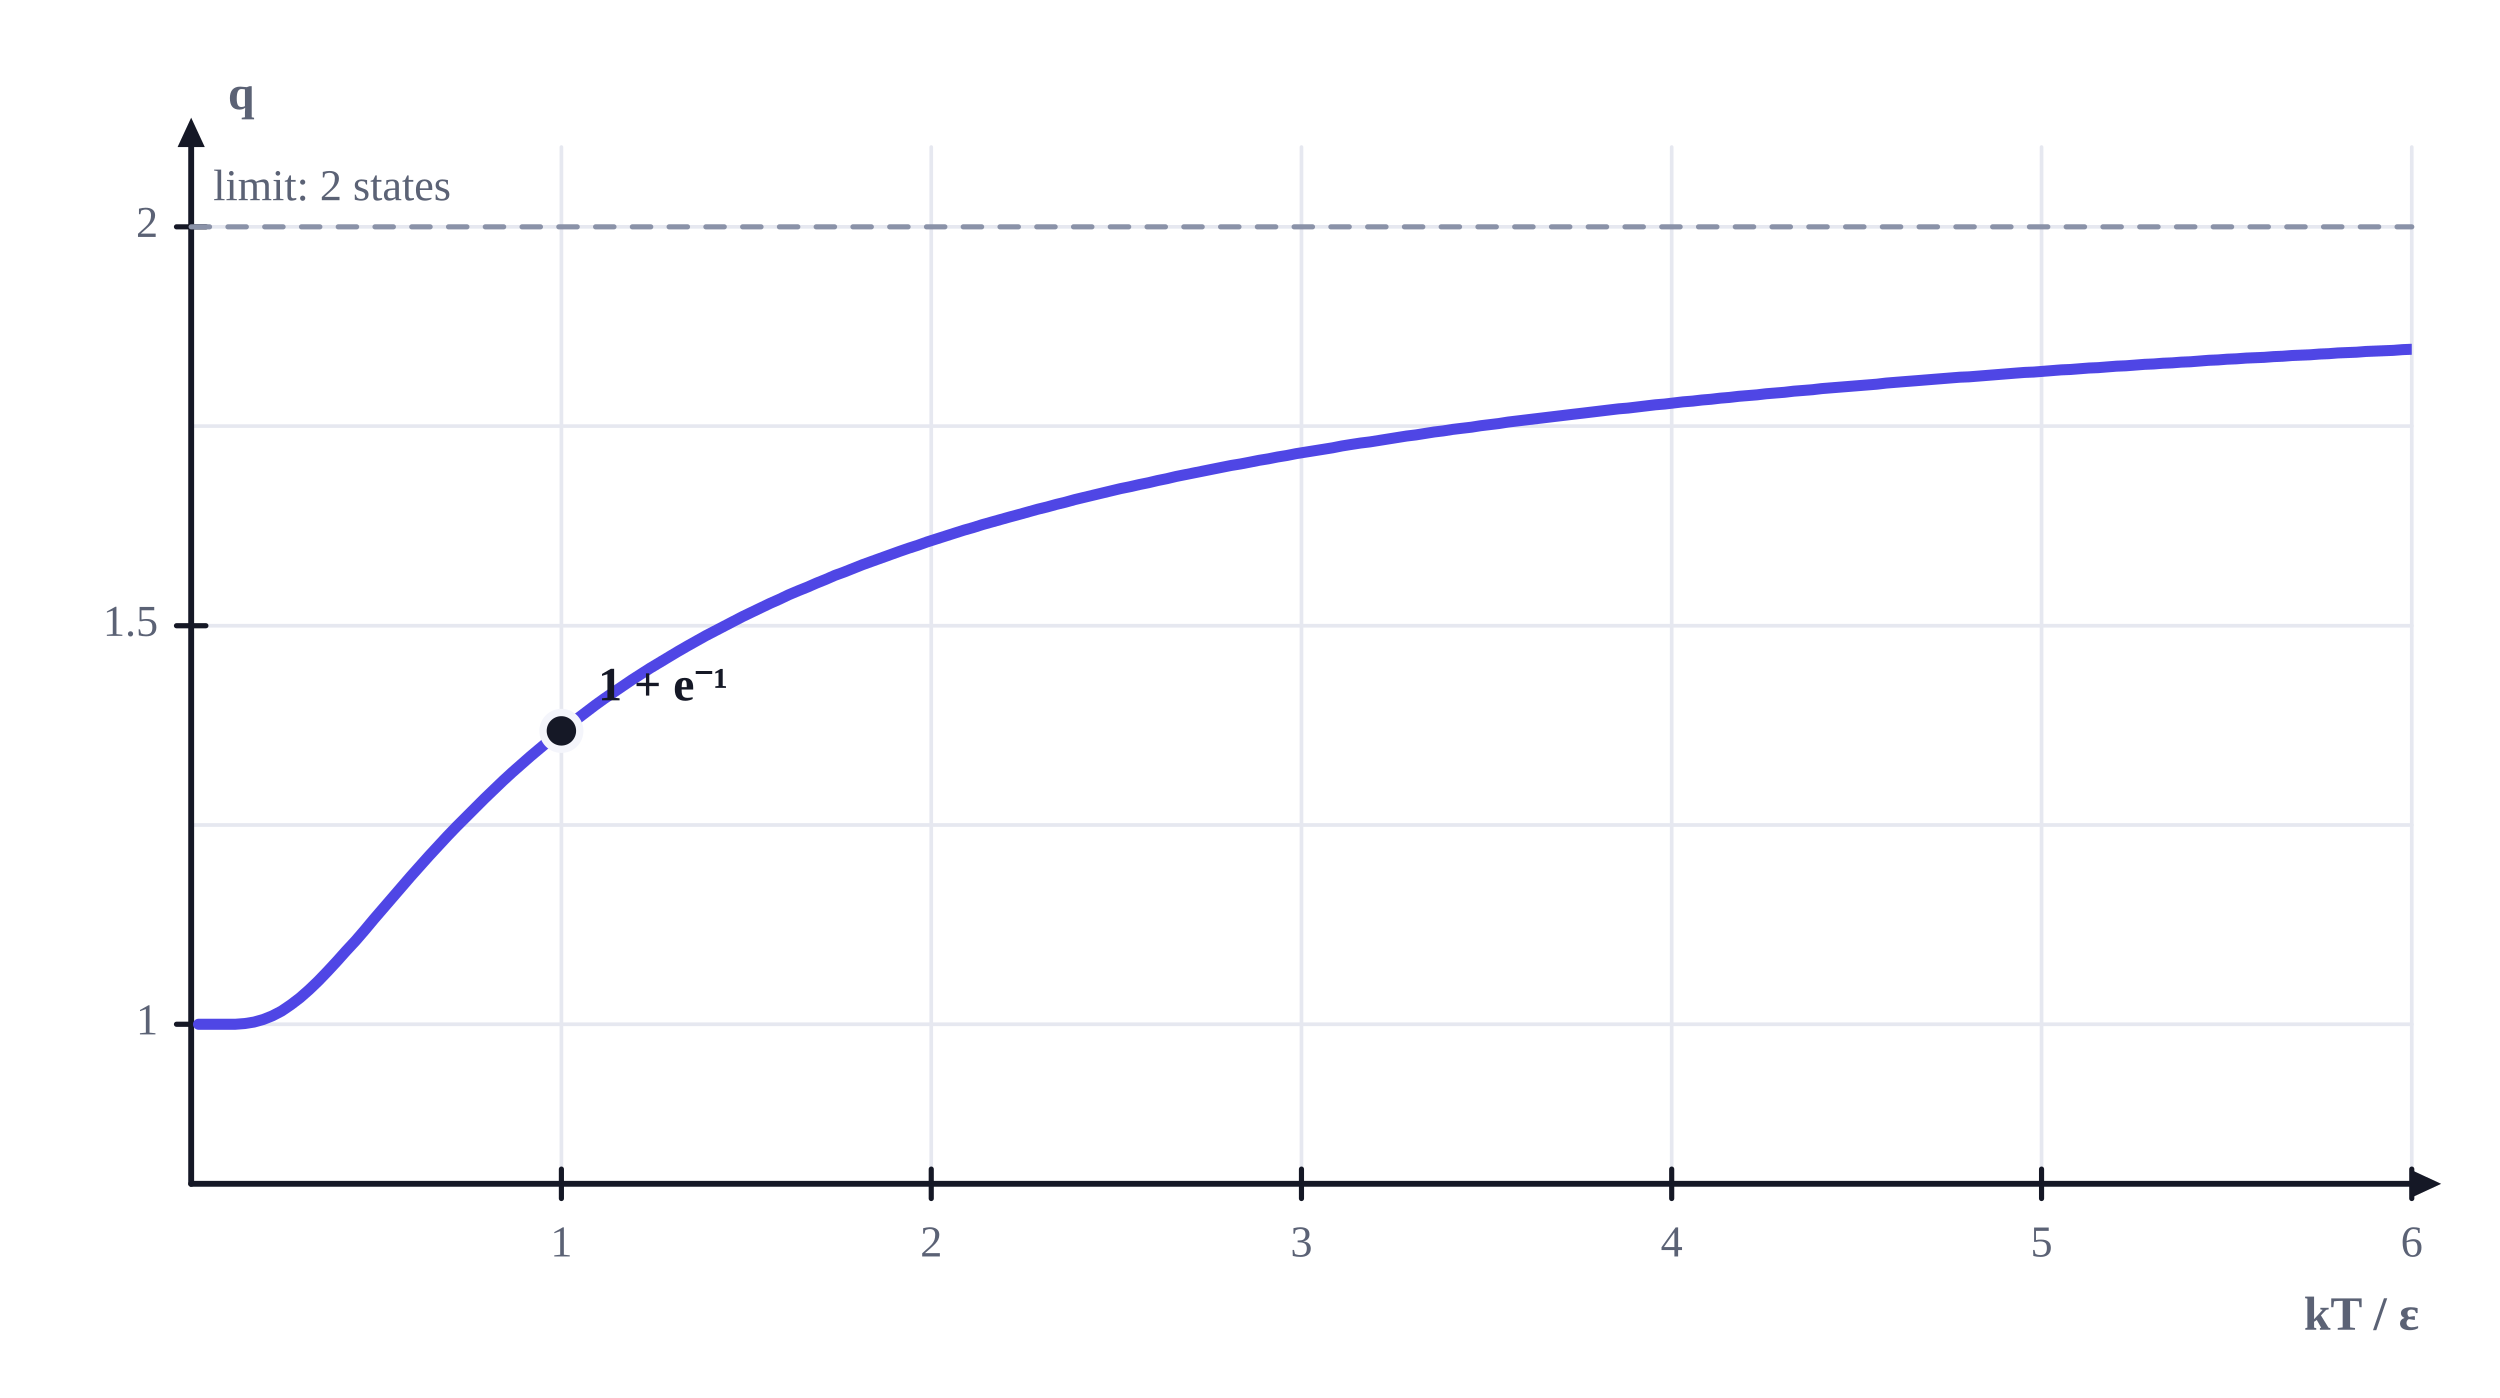
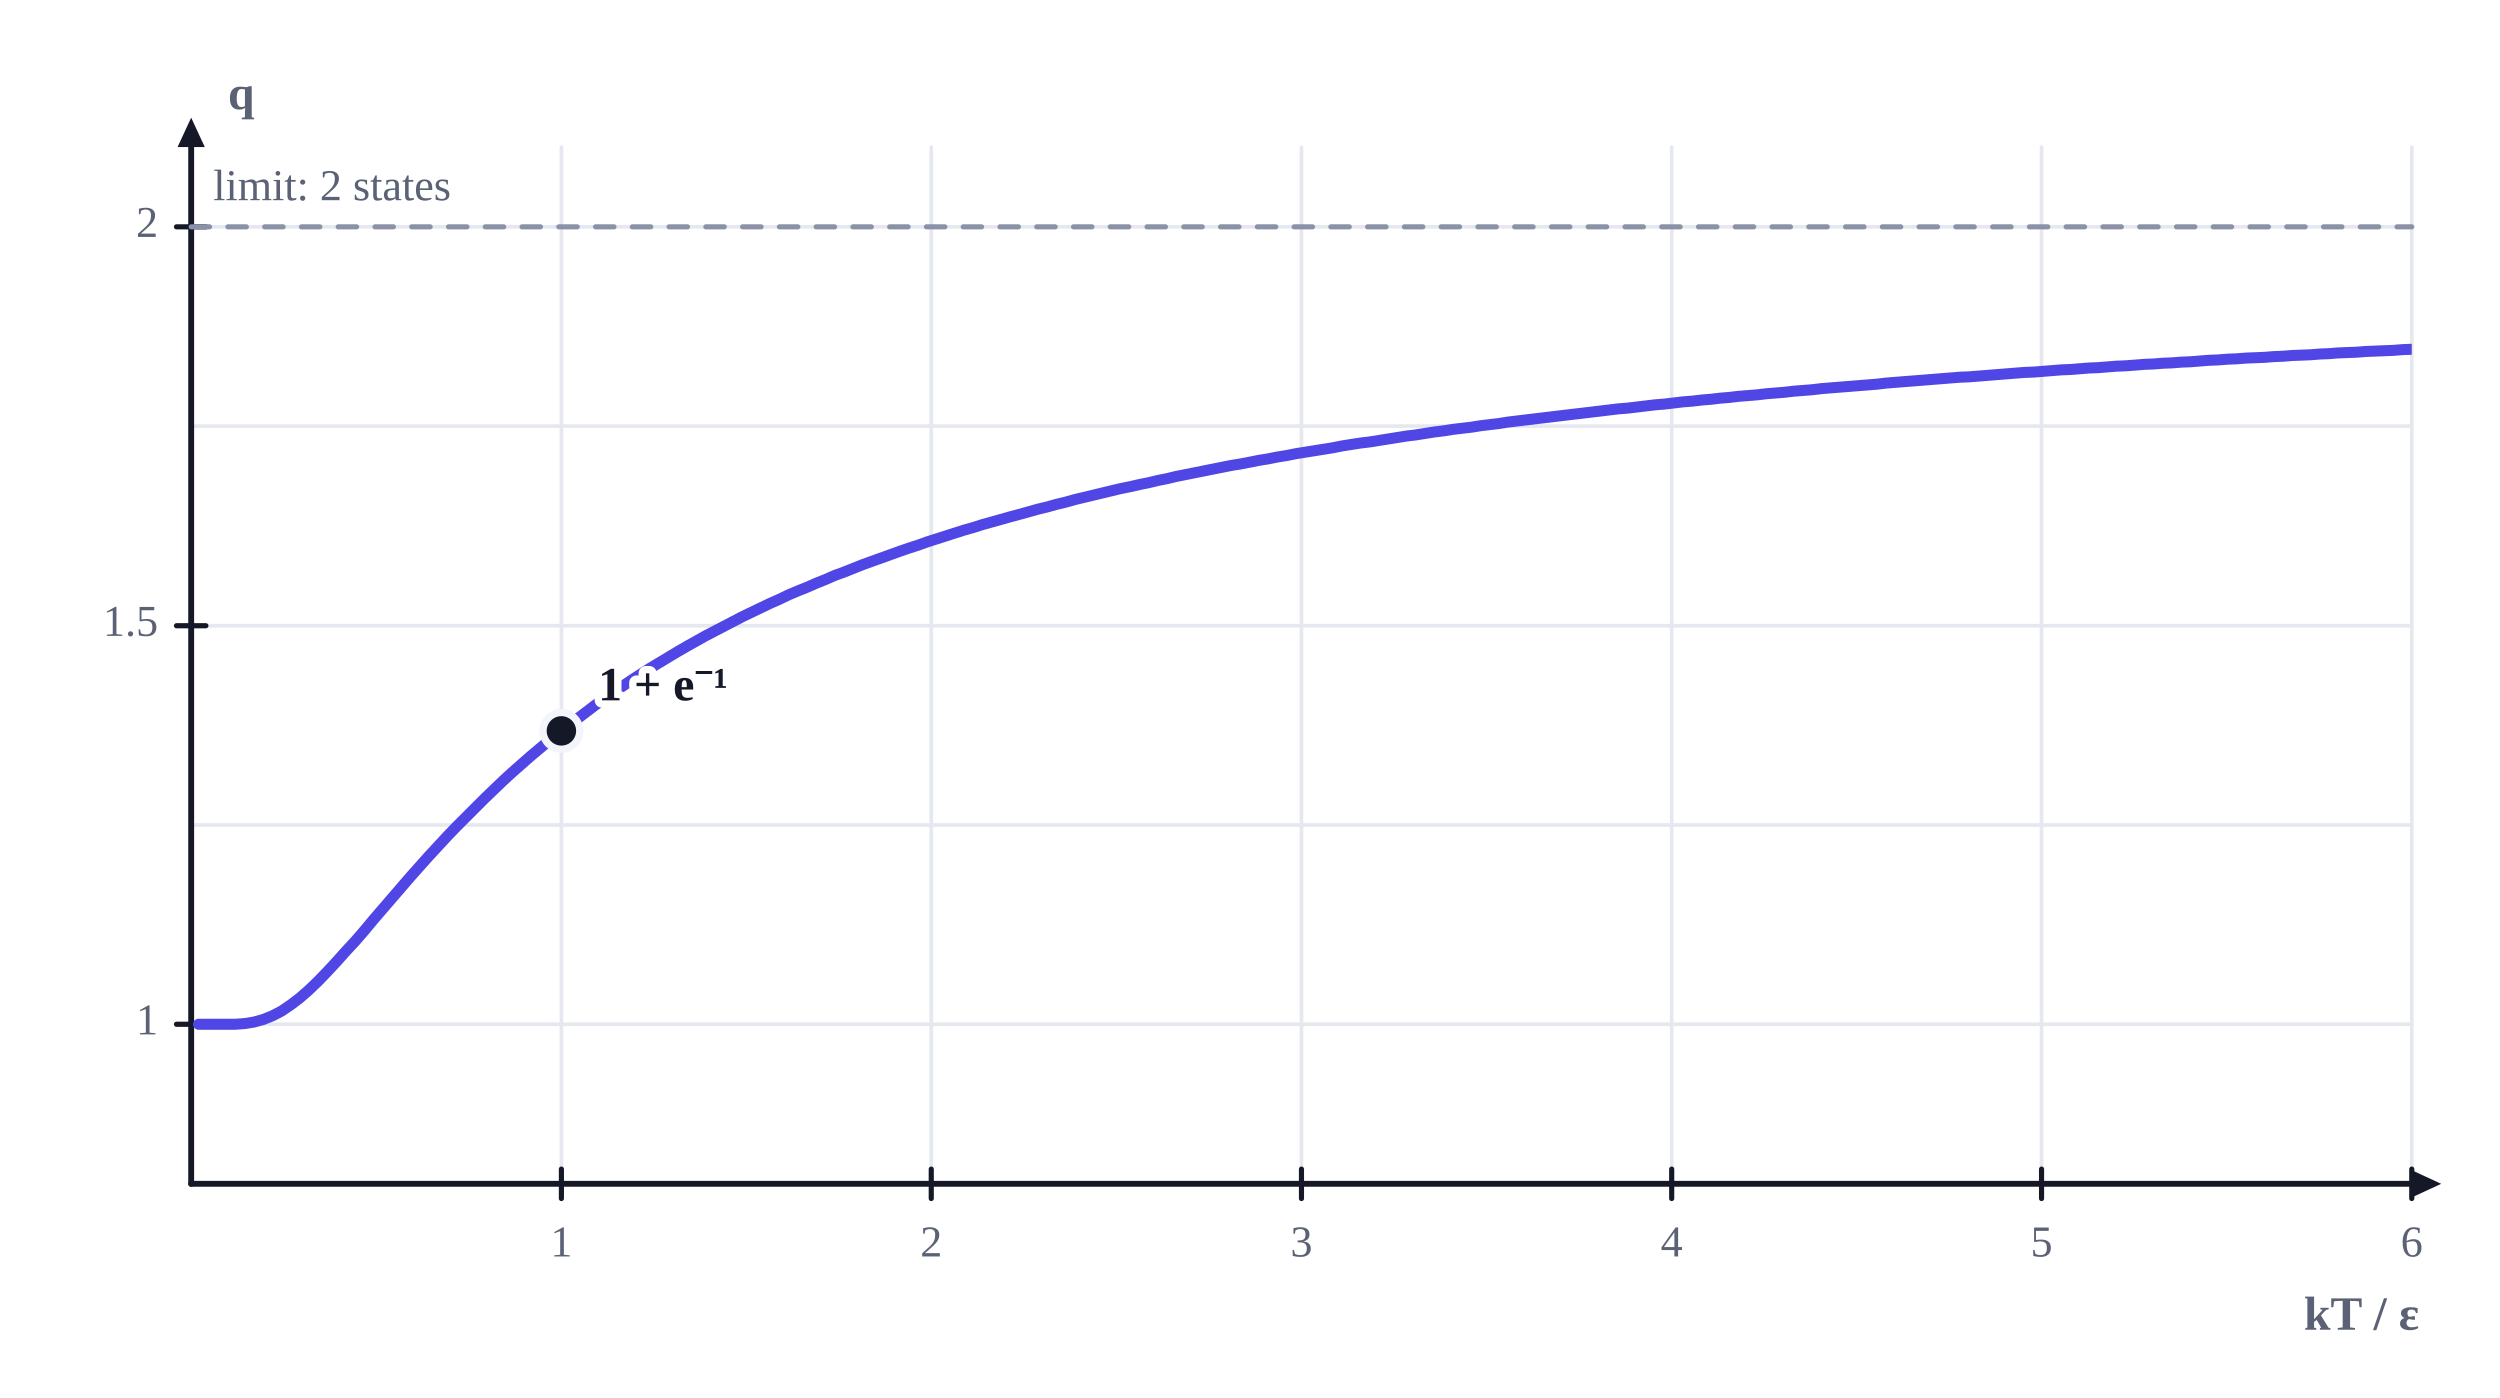
<svg xmlns="http://www.w3.org/2000/svg" viewBox="0 0 680.0 380.0" width="680.0" height="380.0" role="img" aria-label="q against kT/ε: starting at 1, rising through 1.37 at kT = ε, and levelling towards 2." style="color:var(--vx-ink, #151826);font-family:inherit;max-width:100%;height:auto">
  <path d="M52.0 322.0 L52.0 40.0" stroke="var(--vx-grid, #e6e8f0)" stroke-width="1" stroke-linecap="round" fill="none" />
  <path d="M152.7 322.0 L152.7 40.0" stroke="var(--vx-grid, #e6e8f0)" stroke-width="1" stroke-linecap="round" fill="none" />
  <path d="M253.3 322.0 L253.3 40.0" stroke="var(--vx-grid, #e6e8f0)" stroke-width="1" stroke-linecap="round" fill="none" />
  <path d="M354.0 322.0 L354.0 40.0" stroke="var(--vx-grid, #e6e8f0)" stroke-width="1" stroke-linecap="round" fill="none" />
  <path d="M454.7 322.0 L454.7 40.0" stroke="var(--vx-grid, #e6e8f0)" stroke-width="1" stroke-linecap="round" fill="none" />
  <path d="M555.3 322.0 L555.3 40.0" stroke="var(--vx-grid, #e6e8f0)" stroke-width="1" stroke-linecap="round" fill="none" />
  <path d="M656.0 322.0 L656.0 40.0" stroke="var(--vx-grid, #e6e8f0)" stroke-width="1" stroke-linecap="round" fill="none" />
  <path d="M52.0 278.6 L656.0 278.6" stroke="var(--vx-grid, #e6e8f0)" stroke-width="1" stroke-linecap="round" fill="none" />
  <path d="M52.0 224.4 L656.0 224.4" stroke="var(--vx-grid, #e6e8f0)" stroke-width="1" stroke-linecap="round" fill="none" />
  <path d="M52.0 170.2 L656.0 170.2" stroke="var(--vx-grid, #e6e8f0)" stroke-width="1" stroke-linecap="round" fill="none" />
  <path d="M52.0 115.9 L656.0 115.9" stroke="var(--vx-grid, #e6e8f0)" stroke-width="1" stroke-linecap="round" fill="none" />
  <path d="M52.0 61.7 L656.0 61.7" stroke="var(--vx-grid, #e6e8f0)" stroke-width="1" stroke-linecap="round" fill="none" />
  <path d="M52.0 322.0 L656.8 322.0" stroke="var(--vx-ink, #151826)" stroke-width="1.6" stroke-linecap="round" fill="none" />
  <path d="M664.0 322.0 L656.0 325.7 L656.0 318.3 Z" fill="var(--vx-ink, #151826)" />
  <path d="M52.0 322.0 L52.0 39.2" stroke="var(--vx-ink, #151826)" stroke-width="1.6" stroke-linecap="round" fill="none" />
  <path d="M52.0 32.0 L55.7 40.0 L48.3 40.0 Z" fill="var(--vx-ink, #151826)" />
  <path d="M152.7 318.0 L152.7 326.0" stroke="var(--vx-ink, #151826)" stroke-width="1.4" stroke-linecap="round" fill="none" />
  <text x="152.7" y="339.0" font-size="12" font-weight="500" text-anchor="middle" dominant-baseline="middle" fill="var(--vx-soft, #5b6275)">1</text>
  <path d="M253.3 318.0 L253.3 326.0" stroke="var(--vx-ink, #151826)" stroke-width="1.4" stroke-linecap="round" fill="none" />
  <text x="253.3" y="339.0" font-size="12" font-weight="500" text-anchor="middle" dominant-baseline="middle" fill="var(--vx-soft, #5b6275)">2</text>
  <path d="M354.0 318.0 L354.0 326.0" stroke="var(--vx-ink, #151826)" stroke-width="1.4" stroke-linecap="round" fill="none" />
  <text x="354.0" y="339.0" font-size="12" font-weight="500" text-anchor="middle" dominant-baseline="middle" fill="var(--vx-soft, #5b6275)">3</text>
  <path d="M454.7 318.0 L454.7 326.0" stroke="var(--vx-ink, #151826)" stroke-width="1.4" stroke-linecap="round" fill="none" />
  <text x="454.7" y="339.0" font-size="12" font-weight="500" text-anchor="middle" dominant-baseline="middle" fill="var(--vx-soft, #5b6275)">4</text>
  <path d="M555.3 318.0 L555.3 326.0" stroke="var(--vx-ink, #151826)" stroke-width="1.4" stroke-linecap="round" fill="none" />
  <text x="555.3" y="339.0" font-size="12" font-weight="500" text-anchor="middle" dominant-baseline="middle" fill="var(--vx-soft, #5b6275)">5</text>
  <path d="M656.0 318.0 L656.0 326.0" stroke="var(--vx-ink, #151826)" stroke-width="1.4" stroke-linecap="round" fill="none" />
  <text x="656.0" y="339.0" font-size="12" font-weight="500" text-anchor="middle" dominant-baseline="middle" fill="var(--vx-soft, #5b6275)">6</text>
  <path d="M48.0 278.6 L56.0 278.6" stroke="var(--vx-ink, #151826)" stroke-width="1.4" stroke-linecap="round" fill="none" />
  <text x="43.0" y="278.6" font-size="12" font-weight="500" text-anchor="end" dominant-baseline="middle" fill="var(--vx-soft, #5b6275)">1</text>
  <path d="M48.0 170.2 L56.0 170.2" stroke="var(--vx-ink, #151826)" stroke-width="1.4" stroke-linecap="round" fill="none" />
  <text x="43.0" y="170.2" font-size="12" font-weight="500" text-anchor="end" dominant-baseline="middle" fill="var(--vx-soft, #5b6275)">1.5</text>
  <path d="M48.0 61.7 L56.0 61.7" stroke="var(--vx-ink, #151826)" stroke-width="1.4" stroke-linecap="round" fill="none" />
  <text x="43.0" y="61.7" font-size="12" font-weight="500" text-anchor="end" dominant-baseline="middle" fill="var(--vx-soft, #5b6275)">2</text>
  <text x="658.0" y="358.0" font-size="13" font-weight="600" text-anchor="end" dominant-baseline="middle" fill="var(--vx-soft, #5b6275)">kT / ε</text>
  <text x="62.0" y="26.0" font-size="13" font-weight="600" text-anchor="start" dominant-baseline="middle" fill="var(--vx-soft, #5b6275)">q</text>
  <defs>
    <clipPath id="vx2106906996680">
      <rect x="52.0" y="40.0" width="604.0" height="282.0" />
    </clipPath>
  </defs>
  <path d="M52.0 61.7 L656.0 61.7" stroke="var(--vx-line, #8a92a8)" stroke-width="1.4" stroke-linecap="round" stroke-dasharray="5 5" fill="none" />
-   <text x="58.0" y="51.7" font-size="12" font-weight="500" text-anchor="start" dominant-baseline="middle" fill="var(--vx-soft, #5b6275)">limit: 2 states</text>
  <path d="M54.0 278.6 L56.5 278.6 L59.0 278.6 L61.5 278.6 L64.0 278.6 L66.6 278.4 L69.1 278.0 L71.6 277.3 L74.1 276.3 L76.6 275.0 L79.1 273.3 L81.6 271.4 L84.1 269.2 L86.6 266.8 L89.1 264.2 L91.6 261.5 L94.1 258.7 L96.7 255.9 L99.2 253.0 L101.7 250.0 L104.2 247.1 L106.7 244.2 L109.2 241.3 L111.7 238.4 L114.2 235.6 L116.7 232.8 L119.2 230.1 L121.7 227.4 L124.2 224.8 L126.8 222.2 L129.3 219.7 L131.8 217.2 L134.3 214.8 L136.8 212.4 L139.3 210.1 L141.8 207.9 L144.3 205.7 L146.8 203.6 L149.3 201.5 L151.8 199.5 L154.3 197.5 L156.9 195.6 L159.4 193.7 L161.9 191.8 L164.4 190.0 L166.9 188.3 L169.4 186.6 L171.9 184.9 L174.4 183.3 L176.9 181.7 L179.4 180.2 L181.9 178.7 L184.4 177.2 L187.0 175.7 L189.5 174.3 L192.0 172.9 L194.5 171.6 L197.0 170.3 L199.5 169.0 L202.0 167.7 L204.5 166.5 L207.0 165.3 L209.5 164.1 L212.0 163.0 L214.5 161.8 L217.1 160.7 L219.6 159.7 L222.1 158.6 L224.6 157.6 L227.1 156.5 L229.6 155.6 L232.1 154.6 L234.6 153.6 L237.1 152.7 L239.6 151.8 L242.1 150.9 L244.6 150.0 L247.2 149.1 L249.7 148.3 L252.2 147.4 L254.7 146.6 L257.2 145.8 L259.7 145.0 L262.2 144.2 L264.7 143.5 L267.2 142.7 L269.7 142.0 L272.2 141.3 L274.7 140.6 L277.3 139.9 L279.8 139.2 L282.3 138.5 L284.8 137.9 L287.3 137.2 L289.8 136.6 L292.3 135.9 L294.8 135.3 L297.3 134.7 L299.8 134.1 L302.3 133.5 L304.8 132.9 L307.3 132.4 L309.9 131.8 L312.4 131.3 L314.9 130.7 L317.4 130.2 L319.9 129.6 L322.4 129.1 L324.9 128.6 L327.4 128.1 L329.9 127.6 L332.4 127.1 L334.9 126.6 L337.4 126.2 L340.0 125.7 L342.5 125.2 L345.0 124.8 L347.5 124.3 L350.0 123.9 L352.5 123.4 L355.0 123.0 L357.5 122.6 L360.0 122.2 L362.5 121.8 L365.0 121.3 L367.5 120.9 L370.1 120.5 L372.6 120.2 L375.1 119.8 L377.6 119.4 L380.1 119.0 L382.6 118.6 L385.1 118.3 L387.6 117.9 L390.1 117.5 L392.6 117.2 L395.1 116.8 L397.6 116.5 L400.2 116.2 L402.7 115.8 L405.2 115.5 L407.7 115.2 L410.2 114.8 L412.7 114.5 L415.2 114.2 L417.7 113.9 L420.2 113.6 L422.7 113.3 L425.2 113.0 L427.7 112.7 L430.3 112.4 L432.8 112.1 L435.3 111.8 L437.8 111.5 L440.3 111.2 L442.8 111.0 L445.3 110.7 L447.8 110.4 L450.3 110.1 L452.8 109.9 L455.3 109.6 L457.8 109.3 L460.4 109.1 L462.9 108.8 L465.4 108.6 L467.9 108.3 L470.4 108.1 L472.9 107.8 L475.4 107.6 L477.9 107.4 L480.4 107.1 L482.9 106.9 L485.4 106.7 L487.9 106.4 L490.5 106.2 L493.0 106.0 L495.5 105.7 L498.0 105.5 L500.5 105.3 L503.0 105.1 L505.5 104.9 L508.0 104.7 L510.5 104.5 L513.0 104.2 L515.5 104.0 L518.0 103.8 L520.6 103.6 L523.1 103.4 L525.6 103.2 L528.1 103.0 L530.6 102.8 L533.1 102.6 L535.6 102.5 L538.1 102.3 L540.6 102.1 L543.1 101.9 L545.6 101.7 L548.1 101.5 L550.7 101.3 L553.2 101.2 L555.7 101.0 L558.2 100.8 L560.7 100.6 L563.2 100.5 L565.7 100.3 L568.2 100.1 L570.7 100.0 L573.2 99.8 L575.7 99.6 L578.2 99.5 L580.8 99.3 L583.3 99.1 L585.8 99.0 L588.3 98.8 L590.8 98.7 L593.3 98.5 L595.8 98.4 L598.3 98.2 L600.8 98.0 L603.3 97.9 L605.8 97.7 L608.3 97.6 L610.9 97.4 L613.4 97.3 L615.9 97.2 L618.4 97.0 L620.9 96.9 L623.4 96.7 L625.9 96.6 L628.4 96.5 L630.9 96.3 L633.4 96.2 L635.9 96.0 L638.4 95.9 L641.0 95.8 L643.5 95.6 L646.0 95.5 L648.5 95.4 L651.0 95.3 L653.5 95.1 L656.0 95.0" fill="none" stroke="var(--vx-a1, #4f46e5)" stroke-width="3" stroke-linecap="round" stroke-linejoin="round" clip-path="url(#vx2106906996680)" />
  <circle cx="152.7" cy="198.8" r="5" fill="var(--vx-ink, #151826)" stroke="var(--vx-panel, #f4f5fb)" stroke-width="2" />
-   <text x="162.7" y="186.8" font-size="13" font-weight="600" text-anchor="start" dominant-baseline="middle" fill="var(--vx-ink, #151826)">1 + e⁻¹</text>
+   <text x="58.0" y="51.7" font-size="12" font-weight="500" text-anchor="start" dominant-baseline="middle" fill="var(--vx-soft, #5b6275)" stroke="var(--vx-card, #fff)" stroke-width="4" stroke-linejoin="round" paint-order="stroke">limit: 2 states</text>
+   <text x="162.7" y="186.8" font-size="13" font-weight="600" text-anchor="start" dominant-baseline="middle" fill="var(--vx-ink, #151826)" stroke="var(--vx-card, #fff)" stroke-width="4" stroke-linejoin="round" paint-order="stroke">1 + e⁻¹</text>
</svg>
